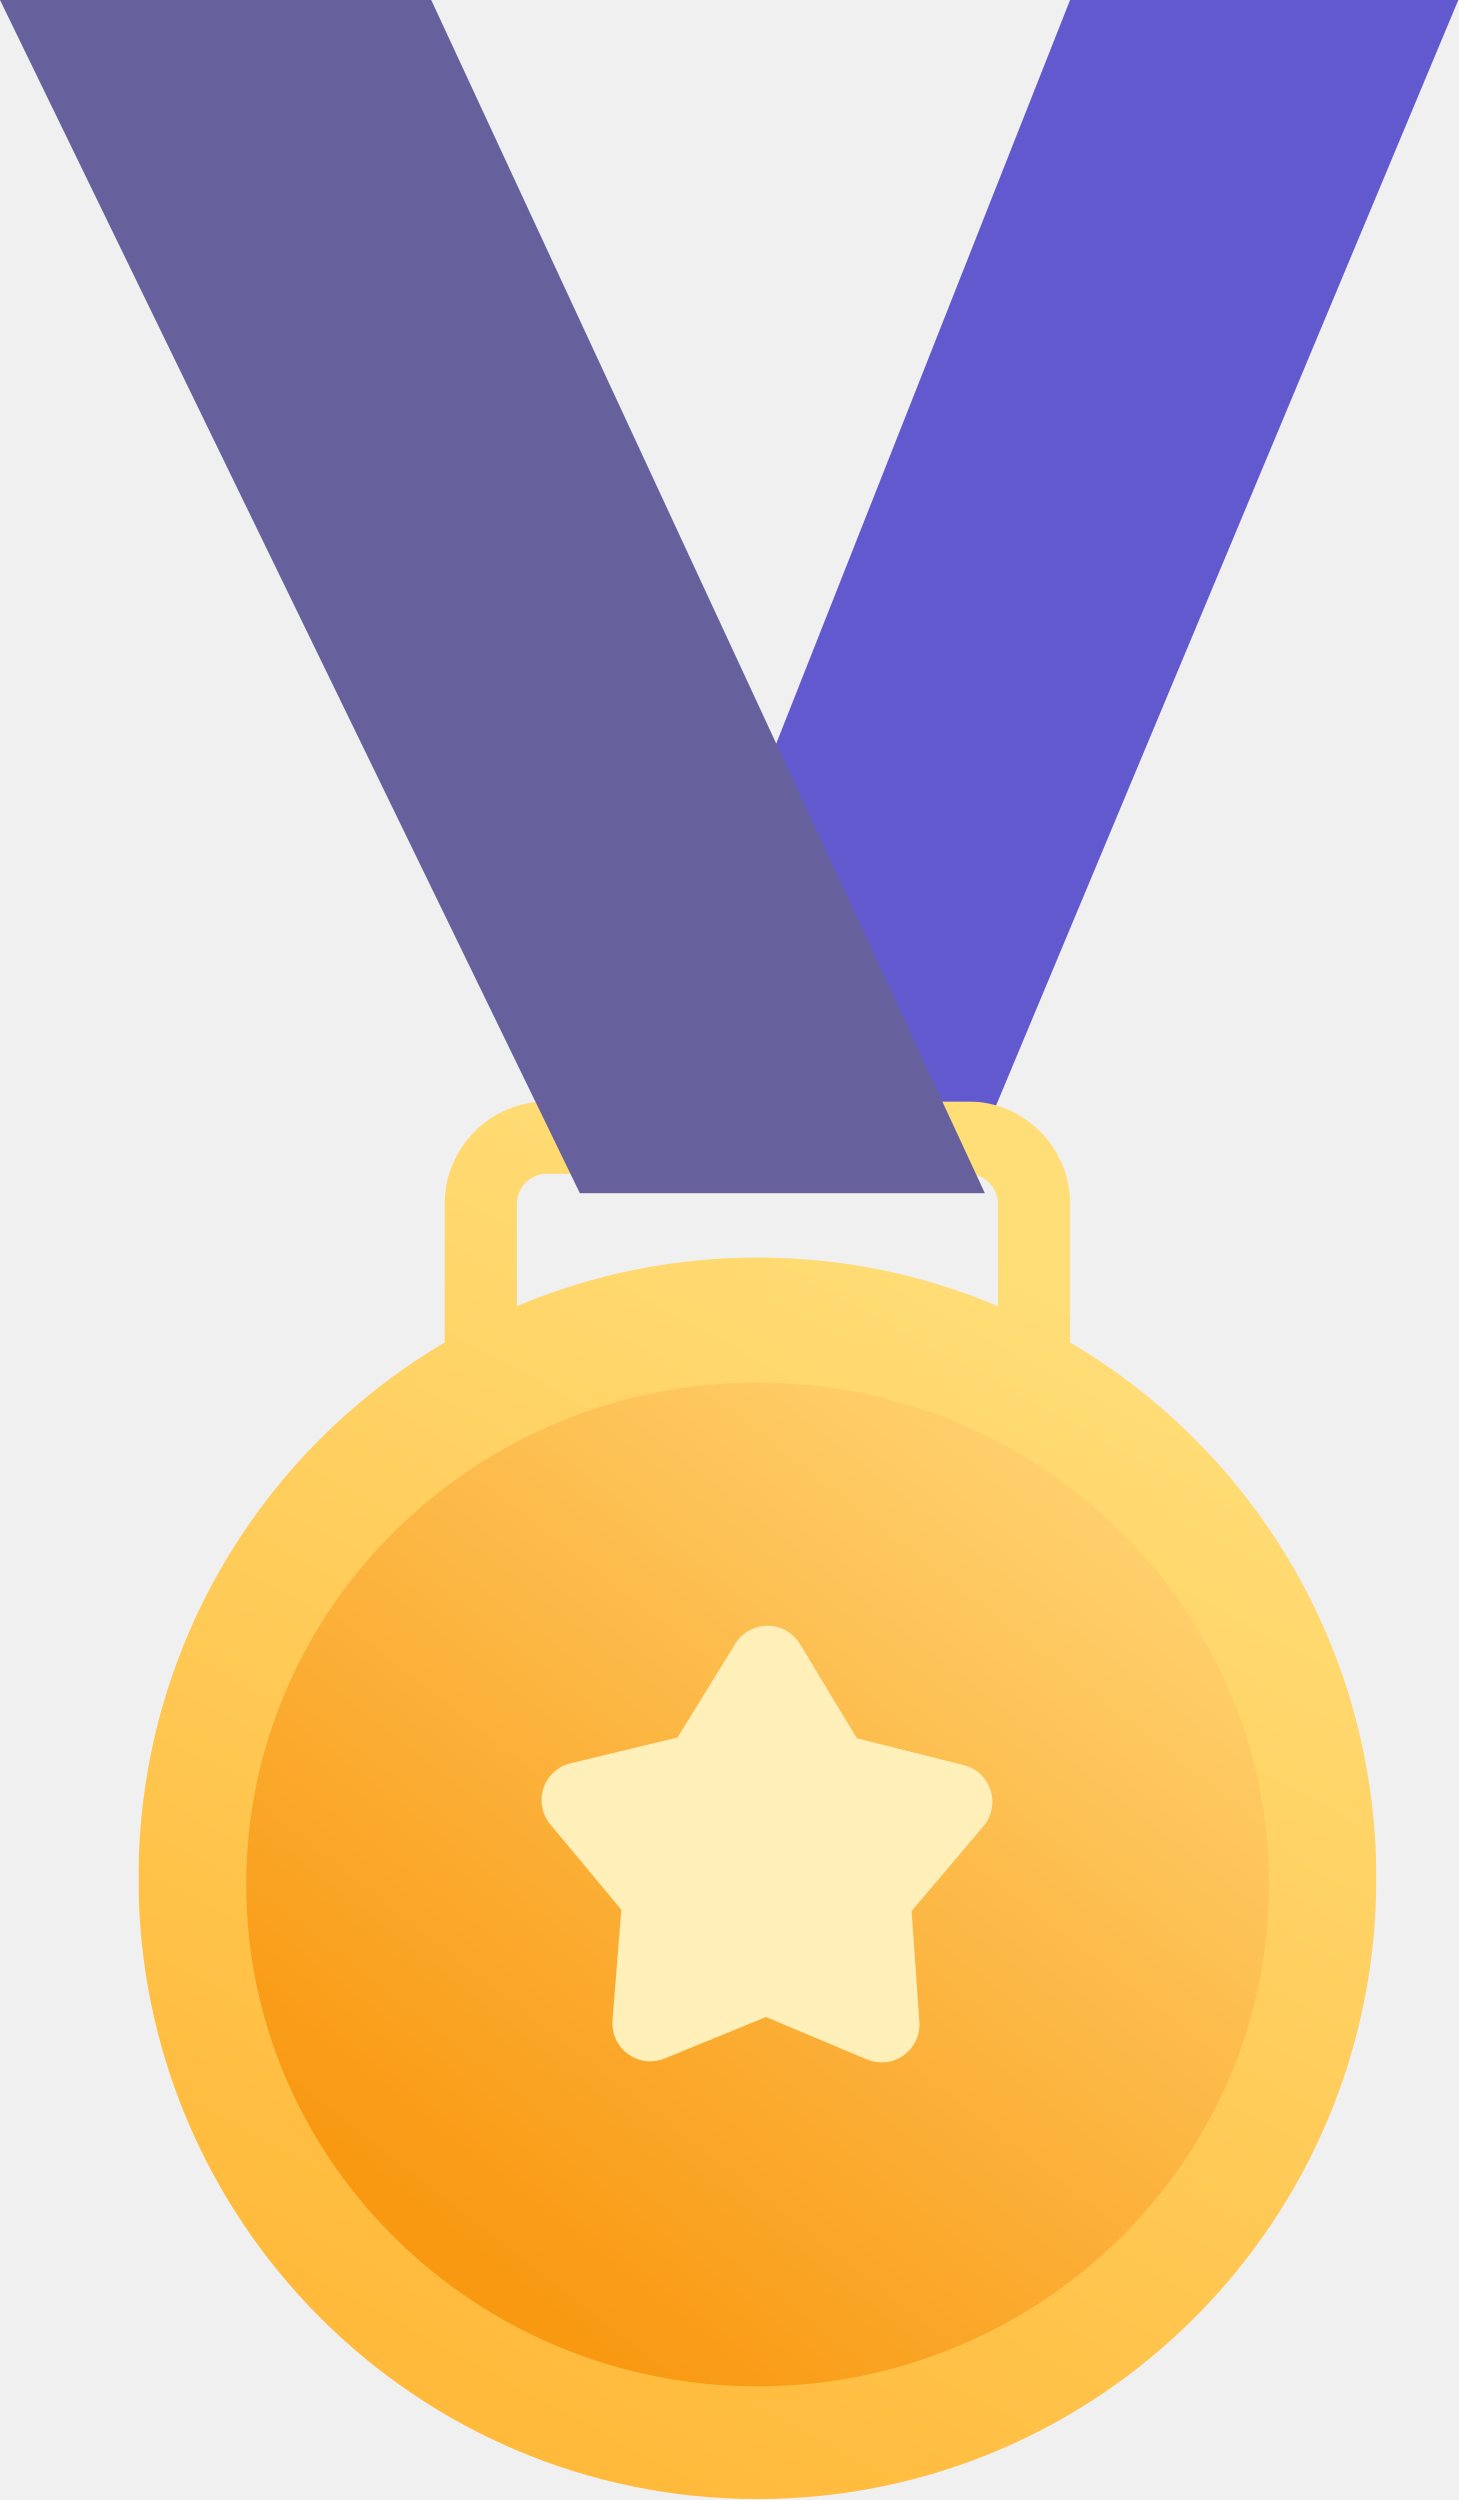
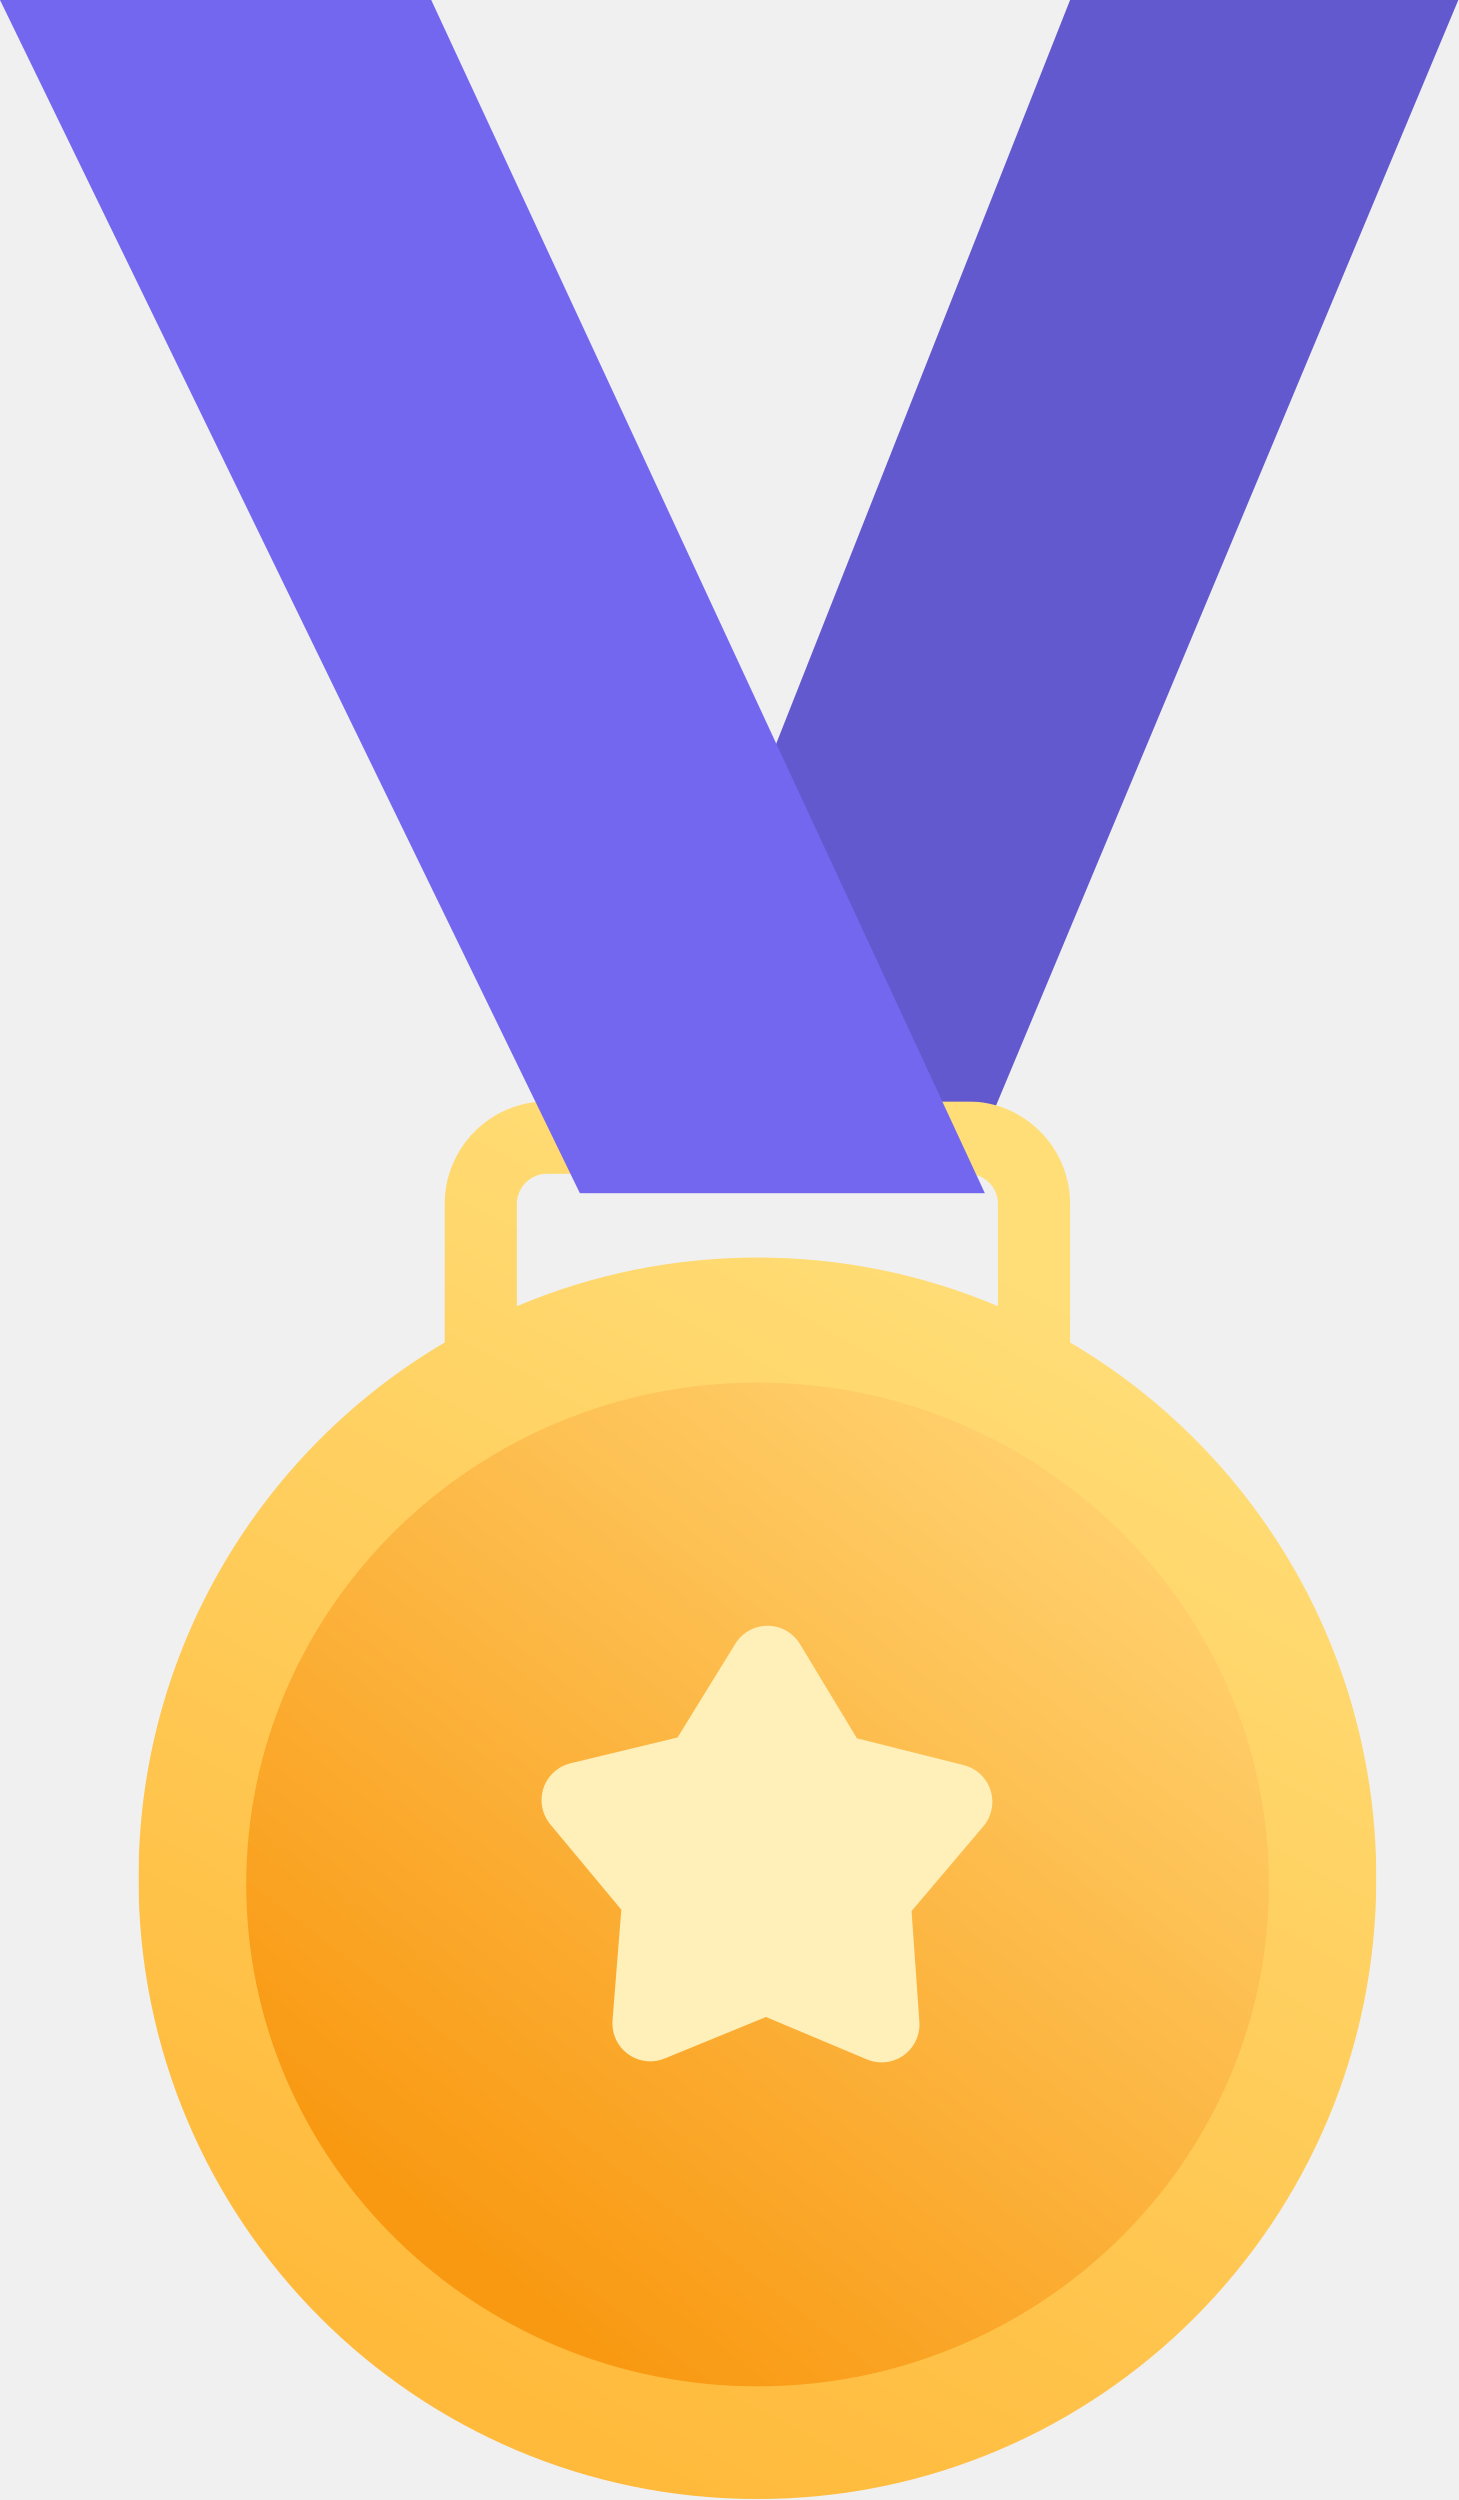
<svg xmlns="http://www.w3.org/2000/svg" xmlns:xlink="http://www.w3.org/1999/xlink" width="77px" height="132px" viewBox="0 0 77 132" version="1.1">
  <defs>
    <polygon id="path-1" points="0.312 0.155 65.67 0.155 65.67 73.949 0.312 73.949" />
    <linearGradient x1="74.194%" y1="12.412%" x2="34.456%" y2="95.336%" id="linearGradient-3">
      <stop stop-color="#FFDE78" offset="0%" />
      <stop stop-color="#FFBA3B" offset="100%" />
    </linearGradient>
    <linearGradient x1="84.444%" y1="12.871%" x2="24.603%" y2="88.537%" id="linearGradient-4">
      <stop stop-color="#FFD06D" offset="0%" />
      <stop stop-color="#F99912" offset="100%" />
    </linearGradient>
  </defs>
  <g id="⚙️-Symbols" stroke="none" stroke-width="1" fill="none" fill-rule="evenodd">
    <g id="28)-Widgets/1)-Advanced/Congratulations" transform="translate(-236, 0)">
      <g id="Badge" transform="translate(236, 0)">
        <polygon id="Fill-1" fill="#6359CF" points="56.5 0 32 62 51.075 62 77 0" />
        <g id="Group-4" transform="translate(7, 58)">
          <mask id="mask-2" fill="white">
            <use xlink:href="#path-1" />
          </mask>
          <g id="Clip-3" />
          <path d="M20.291,10.966 L20.291,5.568 C20.291,4.691 21.003,3.976 21.879,3.976 L44.103,3.976 C44.978,3.976 45.691,4.691 45.691,5.568 L45.691,10.966 C41.787,9.312 37.495,8.398 32.991,8.398 C28.487,8.398 24.195,9.312 20.291,10.966 M49.501,12.883 L49.501,5.568 C49.501,2.583 47.079,0.155 44.103,0.155 L21.879,0.155 C18.902,0.155 16.481,2.583 16.481,5.568 L16.481,12.883 C6.808,18.574 0.312,29.113 0.312,41.174 C0.312,59.275 14.943,73.949 32.991,73.949 C51.039,73.949 65.67,59.275 65.67,41.174 C65.67,29.113 59.175,18.574 49.501,12.883" id="Fill-2" fill="url(#linearGradient-3)" mask="url(#mask-2)" />
        </g>
        <path d="M40,126 C25.111,126 13,114.113 13,99.5 C13,84.887 25.111,73 40,73 C54.888,73 67,84.887 67,99.5 C67,114.113 54.888,126 40,126" id="Fill-5" fill="url(#linearGradient-4)" />
        <path d="M45.772,108.738 L40.443,106.497 L40.443,106.497 L35.094,108.689 C34.072,109.108 32.903,108.619 32.485,107.597 C32.366,107.307 32.317,106.993 32.341,106.68 L32.806,100.833 L32.806,100.833 L29.055,96.325 C28.349,95.476 28.464,94.214 29.314,93.508 C29.549,93.312 29.826,93.173 30.124,93.101 L35.774,91.739 L35.774,91.739 L38.825,86.79 C39.404,85.85 40.637,85.558 41.577,86.137 C41.848,86.304 42.075,86.533 42.239,86.806 L45.245,91.783 L45.245,91.783 L50.883,93.197 C51.955,93.466 52.605,94.552 52.337,95.624 C52.262,95.921 52.12,96.197 51.922,96.43 L48.131,100.904 L48.131,100.904 L48.543,106.755 C48.62,107.856 47.79,108.812 46.688,108.89 C46.375,108.912 46.061,108.86 45.772,108.738 Z" id="Fill-105" fill="#FFEFB9" />
-         <polygon id="Fill-116" fill="#66619c" points="1.5262791e-13 0 22.769 0 52 63 30.617 63" />
+         <polygon id="Fill-116" fill="#7367F0" points="1.5262791e-13 0 22.769 0 52 63 30.617 63" />
      </g>
    </g>
  </g>
</svg>
